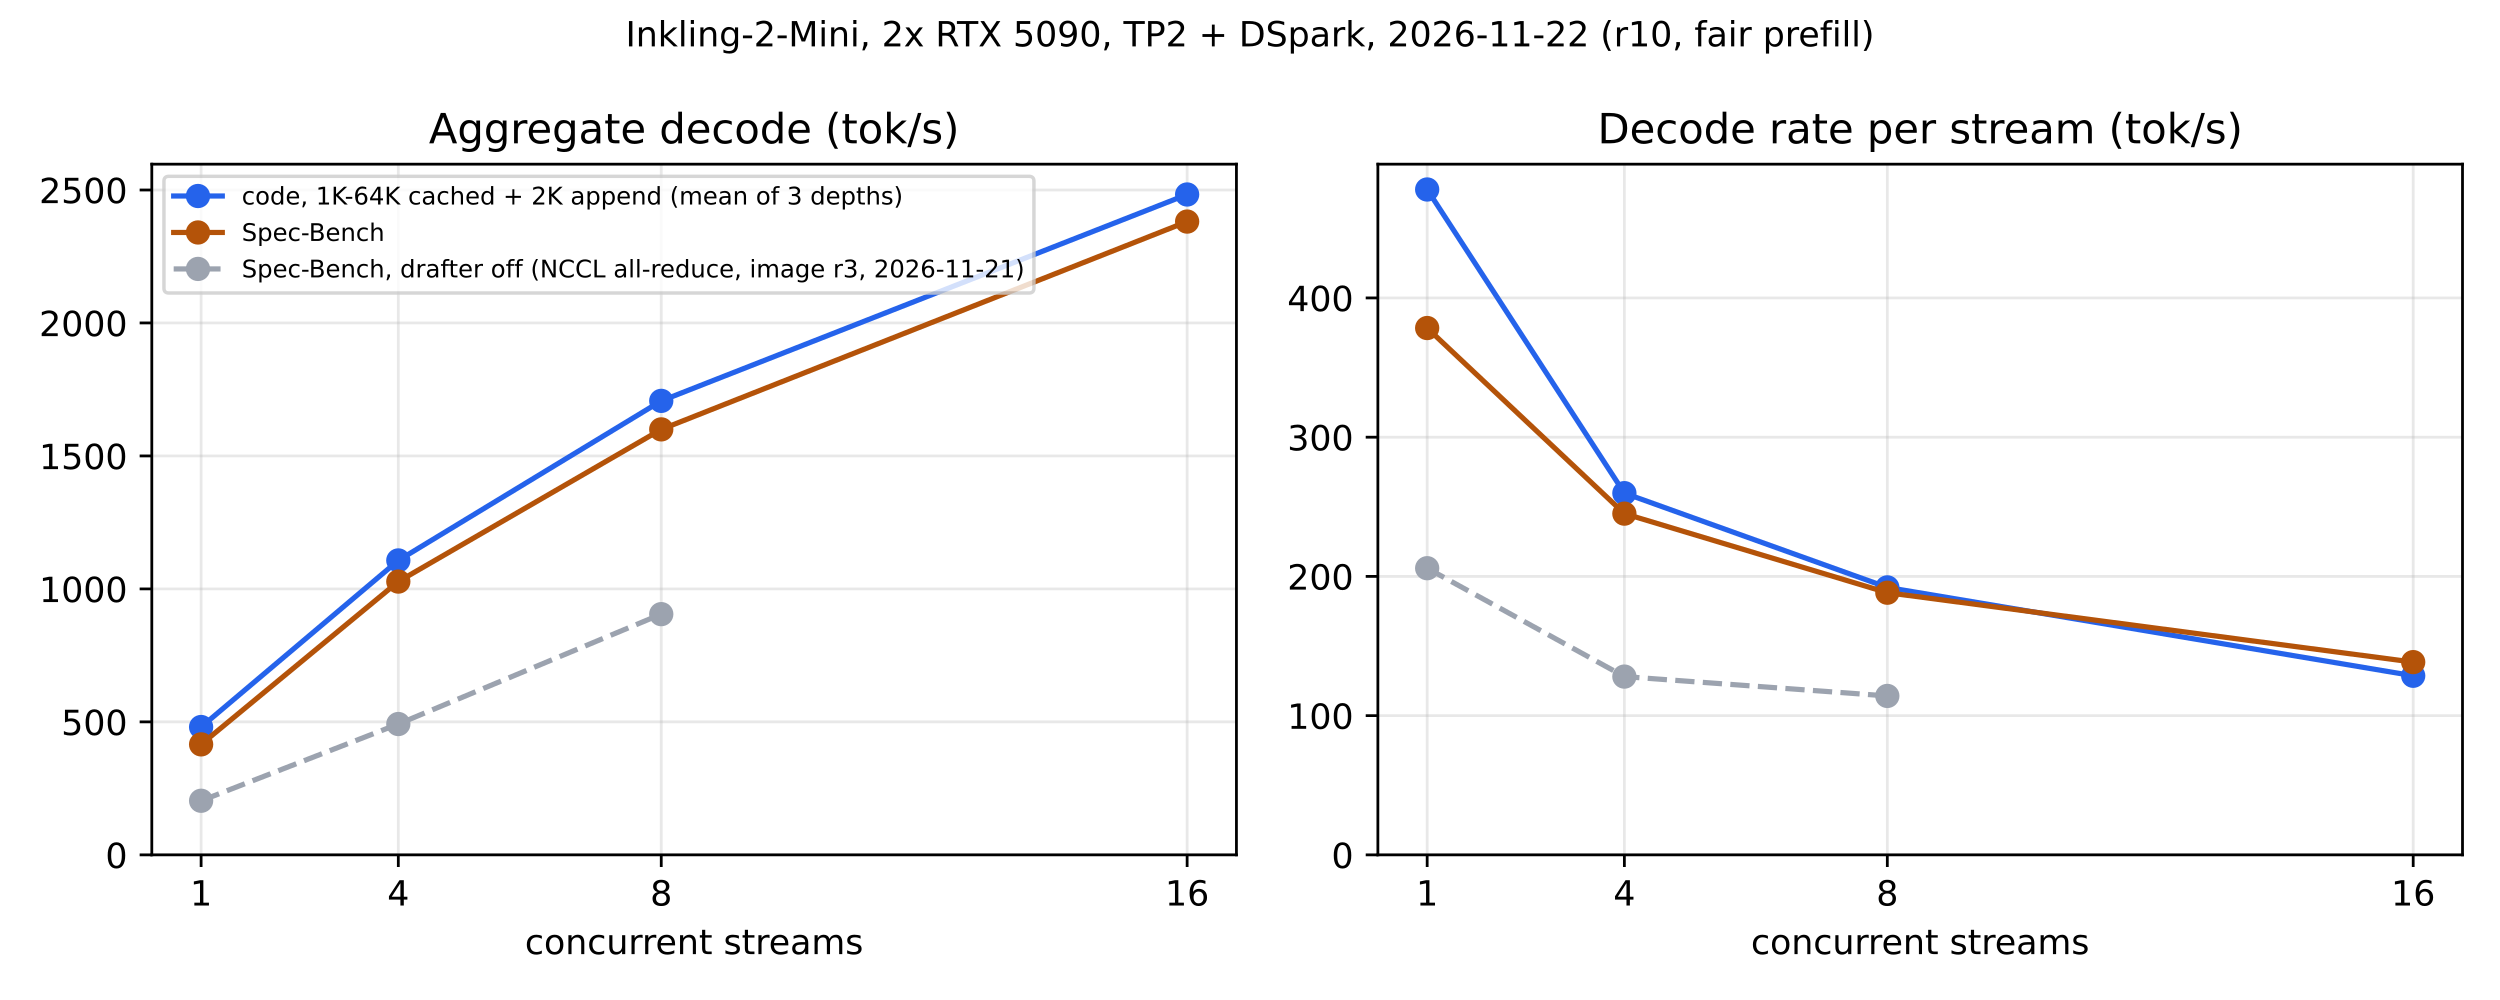
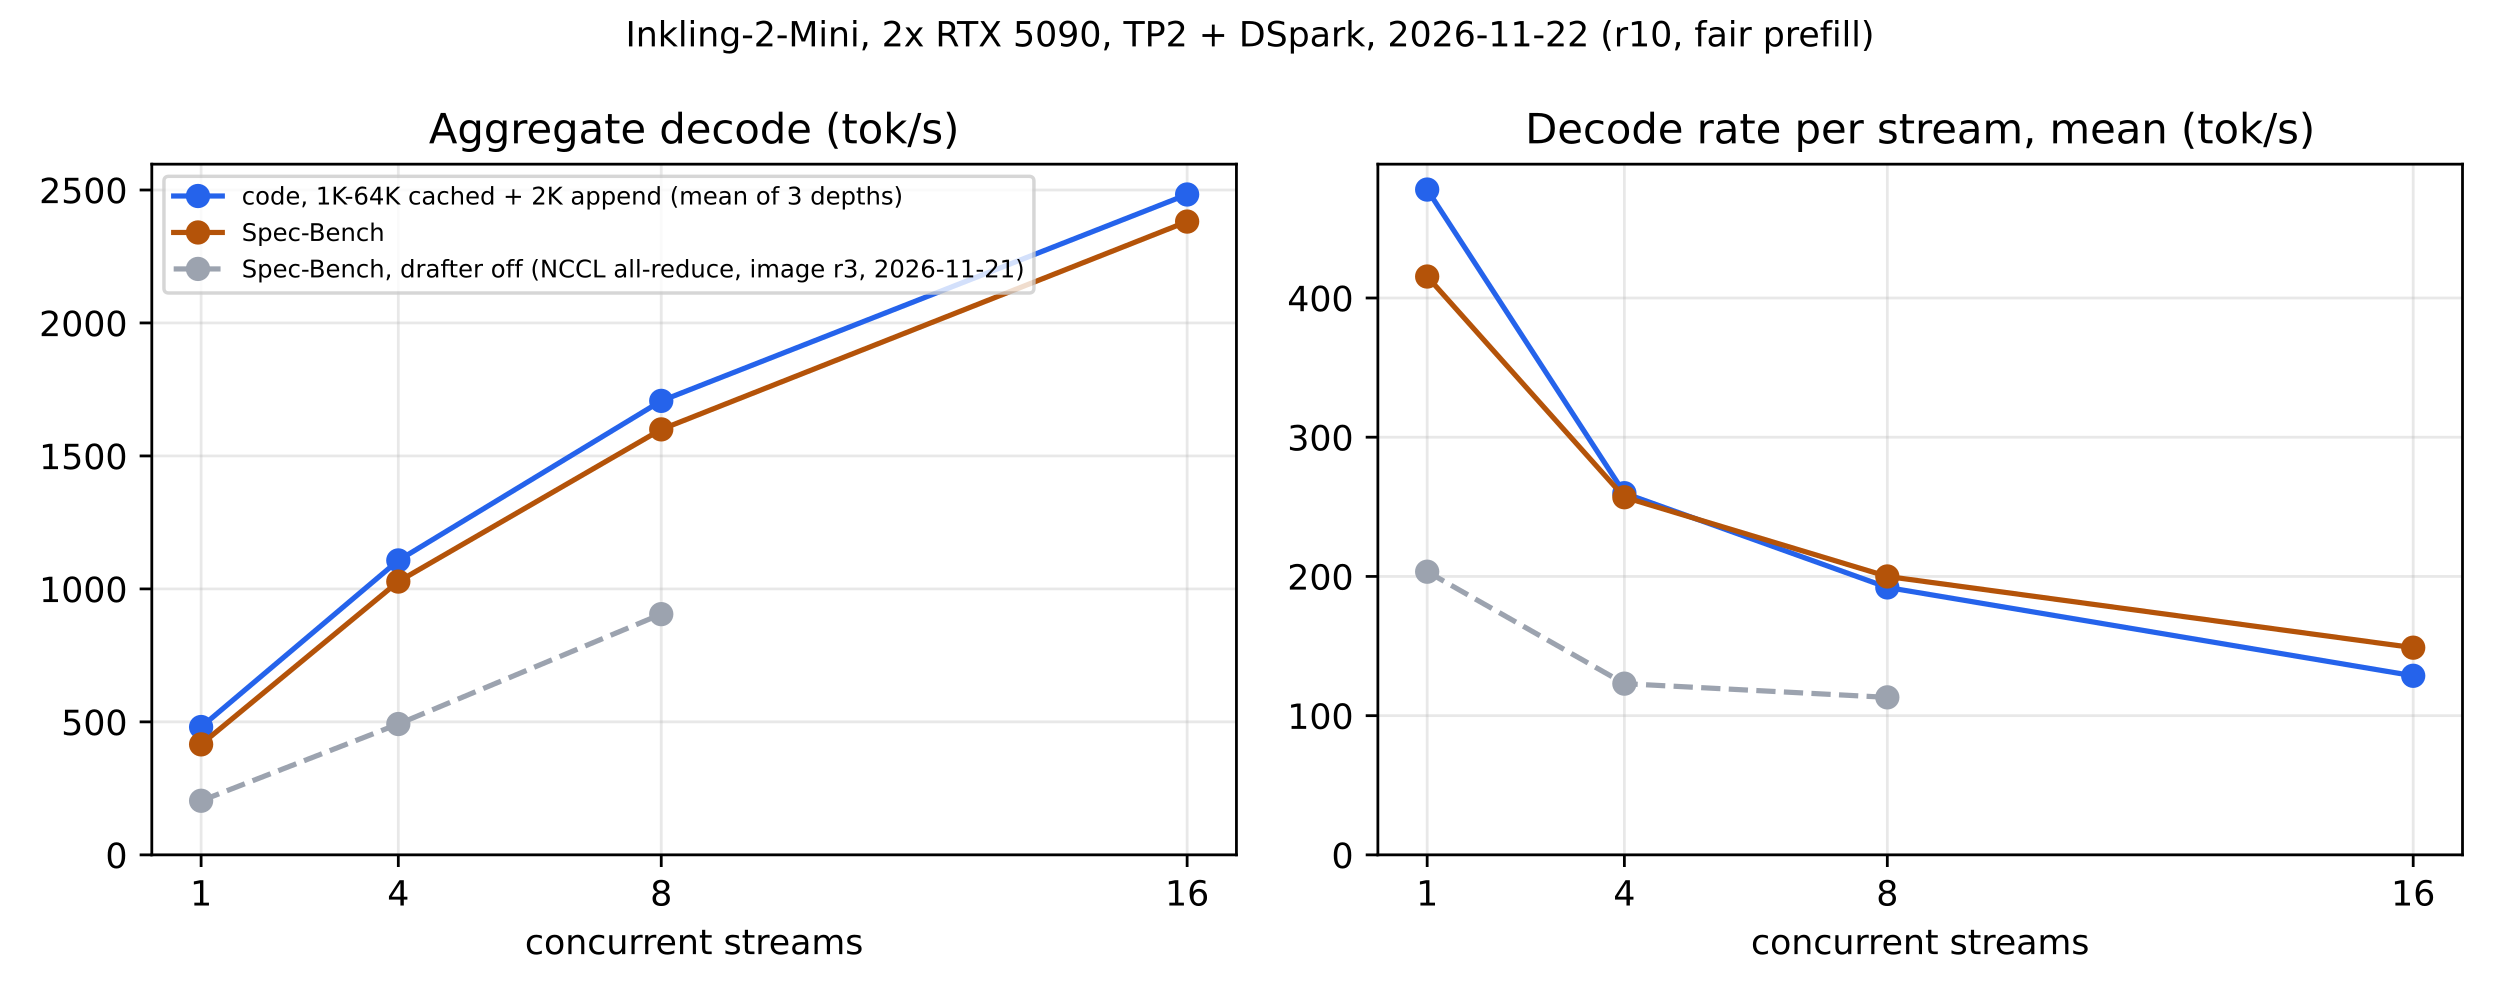
<svg xmlns="http://www.w3.org/2000/svg" xmlns:xlink="http://www.w3.org/1999/xlink" width="720pt" height="288pt" viewBox="0 0 720 288" version="1.1">
  <defs>
    <style type="text/css">*{stroke-linejoin: round; stroke-linecap: butt}</style>
  </defs>
  <g id="figure_1">
    <g id="patch_1">
      <path d="M 0 288  L 720 288  L 720 0  L 0 0  z " style="fill: #ffffff" />
    </g>
    <g id="axes_1">
      <g id="patch_2">
        <path d="M 43.72 246.2  L 356.093 246.2  L 356.093 47.282  L 43.72 47.282  z " style="fill: #ffffff" />
      </g>
      <g id="matplotlib.axis_1">
        <g id="xtick_1">
          <g id="line2d_1">
            <path d="M 57.919 246.2  L 57.919 47.282  " clip-path="url(#p07072fa3d1)" style="fill: none; stroke: #b0b0b0; stroke-opacity: 0.3; stroke-width: 0.8; stroke-linecap: square" />
          </g>
          <g id="line2d_2">
            <defs>
              <path id="m8ae84a6c62" d="M 0 0  L 0 3.5  " style="stroke: #000000; stroke-width: 0.8" />
            </defs>
            <g>
              <use xlink:href="#m8ae84a6c62" x="57.919" y="246.2" style="stroke: #000000; stroke-width: 0.8" />
            </g>
          </g>
          <g id="text_1">
            <text style="font-size: 10px; font-family: 'DejaVu Sans', 'Bitstream Vera Sans', 'Computer Modern Sans Serif', 'Lucida Grande', 'Verdana', 'Geneva', 'Lucid', 'Arial', 'Helvetica', 'Avant Garde', sans-serif; text-anchor: middle" x="57.919" y="260.798" transform="rotate(-0 57.91875 260.7977)">1</text>
          </g>
        </g>
        <g id="xtick_2">
          <g id="line2d_3">
            <path d="M 114.714 246.2  L 114.714 47.282  " clip-path="url(#p07072fa3d1)" style="fill: none; stroke: #b0b0b0; stroke-opacity: 0.3; stroke-width: 0.8; stroke-linecap: square" />
          </g>
          <g id="line2d_4">
            <g>
              <use xlink:href="#m8ae84a6c62" x="114.714" y="246.2" style="stroke: #000000; stroke-width: 0.8" />
            </g>
          </g>
          <g id="text_2">
            <text style="font-size: 10px; font-family: 'DejaVu Sans', 'Bitstream Vera Sans', 'Computer Modern Sans Serif', 'Lucida Grande', 'Verdana', 'Geneva', 'Lucid', 'Arial', 'Helvetica', 'Avant Garde', sans-serif; text-anchor: middle" x="114.714" y="260.798" transform="rotate(-0 114.7138 260.7977)">4</text>
          </g>
        </g>
        <g id="xtick_3">
          <g id="line2d_5">
            <path d="M 190.44 246.2  L 190.44 47.282  " clip-path="url(#p07072fa3d1)" style="fill: none; stroke: #b0b0b0; stroke-opacity: 0.3; stroke-width: 0.8; stroke-linecap: square" />
          </g>
          <g id="line2d_6">
            <g>
              <use xlink:href="#m8ae84a6c62" x="190.44" y="246.2" style="stroke: #000000; stroke-width: 0.8" />
            </g>
          </g>
          <g id="text_3">
            <text style="font-size: 10px; font-family: 'DejaVu Sans', 'Bitstream Vera Sans', 'Computer Modern Sans Serif', 'Lucida Grande', 'Verdana', 'Geneva', 'Lucid', 'Arial', 'Helvetica', 'Avant Garde', sans-serif; text-anchor: middle" x="190.44" y="260.798" transform="rotate(-0 190.4404 260.7977)">8</text>
          </g>
        </g>
        <g id="xtick_4">
          <g id="line2d_7">
            <path d="M 341.894 246.2  L 341.894 47.282  " clip-path="url(#p07072fa3d1)" style="fill: none; stroke: #b0b0b0; stroke-opacity: 0.3; stroke-width: 0.8; stroke-linecap: square" />
          </g>
          <g id="line2d_8">
            <g>
              <use xlink:href="#m8ae84a6c62" x="341.894" y="246.2" style="stroke: #000000; stroke-width: 0.8" />
            </g>
          </g>
          <g id="text_4">
            <text style="font-size: 10px; font-family: 'DejaVu Sans', 'Bitstream Vera Sans', 'Computer Modern Sans Serif', 'Lucida Grande', 'Verdana', 'Geneva', 'Lucid', 'Arial', 'Helvetica', 'Avant Garde', sans-serif; text-anchor: middle" x="341.894" y="260.798" transform="rotate(-0 341.8938 260.7977)">16</text>
          </g>
        </g>
        <g id="text_5">
          <text style="font-size: 10px; font-family: 'DejaVu Sans', 'Bitstream Vera Sans', 'Computer Modern Sans Serif', 'Lucida Grande', 'Verdana', 'Geneva', 'Lucid', 'Arial', 'Helvetica', 'Avant Garde', sans-serif; text-anchor: middle" x="199.906" y="274.798" transform="rotate(-0 199.9063 274.7977)">concurrent streams</text>
        </g>
      </g>
      <g id="matplotlib.axis_2">
        <g id="ytick_1">
          <g id="line2d_9">
            <path d="M 43.72 246.2  L 356.093 246.2  " clip-path="url(#p07072fa3d1)" style="fill: none; stroke: #b0b0b0; stroke-opacity: 0.3; stroke-width: 0.8; stroke-linecap: square" />
          </g>
          <g id="line2d_10">
            <defs>
              <path id="m08a8c9f568" d="M 0 0  L -3.5 0  " style="stroke: #000000; stroke-width: 0.8" />
            </defs>
            <g>
              <use xlink:href="#m08a8c9f568" x="43.72" y="246.2" style="stroke: #000000; stroke-width: 0.8" />
            </g>
          </g>
          <g id="text_6">
            <text style="font-size: 10px; font-family: 'DejaVu Sans', 'Bitstream Vera Sans', 'Computer Modern Sans Serif', 'Lucida Grande', 'Verdana', 'Geneva', 'Lucid', 'Arial', 'Helvetica', 'Avant Garde', sans-serif; text-anchor: end" x="36.72" y="249.999" transform="rotate(-0 36.72 249.9988)">0</text>
          </g>
        </g>
        <g id="ytick_2">
          <g id="line2d_11">
            <path d="M 43.72 207.903  L 356.093 207.903  " clip-path="url(#p07072fa3d1)" style="fill: none; stroke: #b0b0b0; stroke-opacity: 0.3; stroke-width: 0.8; stroke-linecap: square" />
          </g>
          <g id="line2d_12">
            <g>
              <use xlink:href="#m08a8c9f568" x="43.72" y="207.903" style="stroke: #000000; stroke-width: 0.8" />
            </g>
          </g>
          <g id="text_7">
            <text style="font-size: 10px; font-family: 'DejaVu Sans', 'Bitstream Vera Sans', 'Computer Modern Sans Serif', 'Lucida Grande', 'Verdana', 'Geneva', 'Lucid', 'Arial', 'Helvetica', 'Avant Garde', sans-serif; text-anchor: end" x="36.72" y="211.701" transform="rotate(-0 36.72 211.7015)">500</text>
          </g>
        </g>
        <g id="ytick_3">
          <g id="line2d_13">
            <path d="M 43.72 169.605  L 356.093 169.605  " clip-path="url(#p07072fa3d1)" style="fill: none; stroke: #b0b0b0; stroke-opacity: 0.3; stroke-width: 0.8; stroke-linecap: square" />
          </g>
          <g id="line2d_14">
            <g>
              <use xlink:href="#m08a8c9f568" x="43.72" y="169.605" style="stroke: #000000; stroke-width: 0.8" />
            </g>
          </g>
          <g id="text_8">
            <text style="font-size: 10px; font-family: 'DejaVu Sans', 'Bitstream Vera Sans', 'Computer Modern Sans Serif', 'Lucida Grande', 'Verdana', 'Geneva', 'Lucid', 'Arial', 'Helvetica', 'Avant Garde', sans-serif; text-anchor: end" x="36.72" y="173.404" transform="rotate(-0 36.72 173.4041)">1000</text>
          </g>
        </g>
        <g id="ytick_4">
          <g id="line2d_15">
            <path d="M 43.72 131.308  L 356.093 131.308  " clip-path="url(#p07072fa3d1)" style="fill: none; stroke: #b0b0b0; stroke-opacity: 0.3; stroke-width: 0.8; stroke-linecap: square" />
          </g>
          <g id="line2d_16">
            <g>
              <use xlink:href="#m08a8c9f568" x="43.72" y="131.308" style="stroke: #000000; stroke-width: 0.8" />
            </g>
          </g>
          <g id="text_9">
            <text style="font-size: 10px; font-family: 'DejaVu Sans', 'Bitstream Vera Sans', 'Computer Modern Sans Serif', 'Lucida Grande', 'Verdana', 'Geneva', 'Lucid', 'Arial', 'Helvetica', 'Avant Garde', sans-serif; text-anchor: end" x="36.72" y="135.107" transform="rotate(-0 36.72 135.1068)">1500</text>
          </g>
        </g>
        <g id="ytick_5">
          <g id="line2d_17">
            <path d="M 43.72 93.011  L 356.093 93.011  " clip-path="url(#p07072fa3d1)" style="fill: none; stroke: #b0b0b0; stroke-opacity: 0.3; stroke-width: 0.8; stroke-linecap: square" />
          </g>
          <g id="line2d_18">
            <g>
              <use xlink:href="#m08a8c9f568" x="43.72" y="93.011" style="stroke: #000000; stroke-width: 0.8" />
            </g>
          </g>
          <g id="text_10">
            <text style="font-size: 10px; font-family: 'DejaVu Sans', 'Bitstream Vera Sans', 'Computer Modern Sans Serif', 'Lucida Grande', 'Verdana', 'Geneva', 'Lucid', 'Arial', 'Helvetica', 'Avant Garde', sans-serif; text-anchor: end" x="36.72" y="96.809" transform="rotate(-0 36.72 96.80939)">2000</text>
          </g>
        </g>
        <g id="ytick_6">
          <g id="line2d_19">
            <path d="M 43.72 54.713  L 356.093 54.713  " clip-path="url(#p07072fa3d1)" style="fill: none; stroke: #b0b0b0; stroke-opacity: 0.3; stroke-width: 0.8; stroke-linecap: square" />
          </g>
          <g id="line2d_20">
            <g>
              <use xlink:href="#m08a8c9f568" x="43.72" y="54.713" style="stroke: #000000; stroke-width: 0.8" />
            </g>
          </g>
          <g id="text_11">
            <text style="font-size: 10px; font-family: 'DejaVu Sans', 'Bitstream Vera Sans', 'Computer Modern Sans Serif', 'Lucida Grande', 'Verdana', 'Geneva', 'Lucid', 'Arial', 'Helvetica', 'Avant Garde', sans-serif; text-anchor: end" x="36.72" y="58.512" transform="rotate(-0 36.72 58.51204)">2500</text>
          </g>
        </g>
      </g>
      <g id="line2d_21">
        <path d="M 57.919 209.381  L 114.714 161.407  L 190.44 115.453  L 341.894 56.013  " clip-path="url(#p07072fa3d1)" style="fill: none; stroke: #2563eb; stroke-width: 1.5; stroke-linecap: square" />
        <defs>
          <path id="ma4bef26cf2" d="M 0 3  C 0.796 3 1.559 2.684 2.121 2.121  C 2.684 1.559 3 0.796 3 0  C 3 -0.796 2.684 -1.559 2.121 -2.121  C 1.559 -2.684 0.796 -3 0 -3  C -0.796 -3 -1.559 -2.684 -2.121 -2.121  C -2.684 -1.559 -3 -0.796 -3 0  C -3 0.796 -2.684 1.559 -2.121 2.121  C -1.559 2.684 -0.796 3 0 3  z " style="stroke: #2563eb" />
        </defs>
        <g clip-path="url(#p07072fa3d1)">
          <use xlink:href="#ma4bef26cf2" x="57.919" y="209.381" style="fill: #2563eb; stroke: #2563eb" />
          <use xlink:href="#ma4bef26cf2" x="114.714" y="161.407" style="fill: #2563eb; stroke: #2563eb" />
          <use xlink:href="#ma4bef26cf2" x="190.44" y="115.453" style="fill: #2563eb; stroke: #2563eb" />
          <use xlink:href="#ma4bef26cf2" x="341.894" y="56.013" style="fill: #2563eb; stroke: #2563eb" />
        </g>
      </g>
      <g id="line2d_22">
        <path d="M 57.919 214.38  L 114.714 167.494  L 190.44 123.663  L 341.894 63.814  " clip-path="url(#p07072fa3d1)" style="fill: none; stroke: #b45309; stroke-width: 1.5; stroke-linecap: square" />
        <defs>
          <path id="m7443f6a566" d="M 0 3  C 0.796 3 1.559 2.684 2.121 2.121  C 2.684 1.559 3 0.796 3 0  C 3 -0.796 2.684 -1.559 2.121 -2.121  C 1.559 -2.684 0.796 -3 0 -3  C -0.796 -3 -1.559 -2.684 -2.121 -2.121  C -2.684 -1.559 -3 -0.796 -3 0  C -3 0.796 -2.684 1.559 -2.121 2.121  C -1.559 2.684 -0.796 3 0 3  z " style="stroke: #b45309" />
        </defs>
        <g clip-path="url(#p07072fa3d1)">
          <use xlink:href="#m7443f6a566" x="57.919" y="214.38" style="fill: #b45309; stroke: #b45309" />
          <use xlink:href="#m7443f6a566" x="114.714" y="167.494" style="fill: #b45309; stroke: #b45309" />
          <use xlink:href="#m7443f6a566" x="190.44" y="123.663" style="fill: #b45309; stroke: #b45309" />
          <use xlink:href="#m7443f6a566" x="341.894" y="63.814" style="fill: #b45309; stroke: #b45309" />
        </g>
      </g>
      <g id="line2d_23">
        <path d="M 57.919 230.621  L 114.714 208.52  L 190.44 176.873  " clip-path="url(#p07072fa3d1)" style="fill: none; stroke-dasharray: 5.55,2.4; stroke-dashoffset: 0; stroke: #9ca3af; stroke-width: 1.5" />
        <defs>
          <path id="mf953f66db9" d="M 0 3  C 0.796 3 1.559 2.684 2.121 2.121  C 2.684 1.559 3 0.796 3 0  C 3 -0.796 2.684 -1.559 2.121 -2.121  C 1.559 -2.684 0.796 -3 0 -3  C -0.796 -3 -1.559 -2.684 -2.121 -2.121  C -2.684 -1.559 -3 -0.796 -3 0  C -3 0.796 -2.684 1.559 -2.121 2.121  C -1.559 2.684 -0.796 3 0 3  z " style="stroke: #9ca3af" />
        </defs>
        <g clip-path="url(#p07072fa3d1)">
          <use xlink:href="#mf953f66db9" x="57.919" y="230.621" style="fill: #9ca3af; stroke: #9ca3af" />
          <use xlink:href="#mf953f66db9" x="114.714" y="208.52" style="fill: #9ca3af; stroke: #9ca3af" />
          <use xlink:href="#mf953f66db9" x="190.44" y="176.873" style="fill: #9ca3af; stroke: #9ca3af" />
        </g>
      </g>
      <g id="patch_3">
        <path d="M 43.72 246.2  L 43.72 47.282  " style="fill: none; stroke: #000000; stroke-width: 0.8; stroke-linejoin: miter; stroke-linecap: square" />
      </g>
      <g id="patch_4">
        <path d="M 356.093 246.2  L 356.093 47.282  " style="fill: none; stroke: #000000; stroke-width: 0.8; stroke-linejoin: miter; stroke-linecap: square" />
      </g>
      <g id="patch_5">
        <path d="M 43.72 246.2  L 356.093 246.2  " style="fill: none; stroke: #000000; stroke-width: 0.8; stroke-linejoin: miter; stroke-linecap: square" />
      </g>
      <g id="patch_6">
        <path d="M 43.72 47.282  L 356.093 47.282  " style="fill: none; stroke: #000000; stroke-width: 0.8; stroke-linejoin: miter; stroke-linecap: square" />
      </g>
      <g id="text_12">
        <text style="font-size: 12px; font-family: 'DejaVu Sans', 'Bitstream Vera Sans', 'Computer Modern Sans Serif', 'Lucida Grande', 'Verdana', 'Geneva', 'Lucid', 'Arial', 'Helvetica', 'Avant Garde', sans-serif; text-anchor: middle" x="199.906" y="41.282" transform="rotate(-0 199.9063 41.28234)">Aggregate decode (tok/s)</text>
      </g>
      <g id="legend_1">
        <g id="patch_7">
          <path d="M 48.62 84.384  L 296.369 84.384  Q 297.769 84.384 297.769 82.984  L 297.769 52.182  Q 297.769 50.782 296.369 50.782  L 48.62 50.782  Q 47.22 50.782 47.22 52.182  L 47.22 82.984  Q 47.22 84.384 48.62 84.384  z " style="fill: #ffffff; opacity: 0.8; stroke: #cccccc; stroke-linejoin: miter" />
        </g>
        <g id="line2d_24">
          <path d="M 50.02 56.451  L 57.02 56.451  L 64.02 56.451  " style="fill: none; stroke: #2563eb; stroke-width: 1.5; stroke-linecap: square" />
          <g>
            <use xlink:href="#ma4bef26cf2" x="57.02" y="56.451" style="fill: #2563eb; stroke: #2563eb" />
          </g>
        </g>
        <g id="text_13">
          <text style="font-size: 7px; font-family: 'DejaVu Sans', 'Bitstream Vera Sans', 'Computer Modern Sans Serif', 'Lucida Grande', 'Verdana', 'Geneva', 'Lucid', 'Arial', 'Helvetica', 'Avant Garde', sans-serif; text-anchor: start" x="69.62" y="58.901" transform="rotate(-0 69.62 58.90125)">code, 1K-64K cached + 2K append (mean of 3 depths)</text>
        </g>
        <g id="line2d_25">
          <path d="M 50.02 66.952  L 57.02 66.952  L 64.02 66.952  " style="fill: none; stroke: #b45309; stroke-width: 1.5; stroke-linecap: square" />
          <g>
            <use xlink:href="#m7443f6a566" x="57.02" y="66.952" style="fill: #b45309; stroke: #b45309" />
          </g>
        </g>
        <g id="text_14">
          <text style="font-size: 7px; font-family: 'DejaVu Sans', 'Bitstream Vera Sans', 'Computer Modern Sans Serif', 'Lucida Grande', 'Verdana', 'Geneva', 'Lucid', 'Arial', 'Helvetica', 'Avant Garde', sans-serif; text-anchor: start" x="69.62" y="69.402" transform="rotate(-0 69.62 69.4018)">Spec-Bench</text>
        </g>
        <g id="line2d_26">
          <path d="M 50.02 77.452  L 57.02 77.452  L 64.02 77.452  " style="fill: none; stroke-dasharray: 5.55,2.4; stroke-dashoffset: 0; stroke: #9ca3af; stroke-width: 1.5" />
          <g>
            <use xlink:href="#mf953f66db9" x="57.02" y="77.452" style="fill: #9ca3af; stroke: #9ca3af" />
          </g>
        </g>
        <g id="text_15">
          <text style="font-size: 7px; font-family: 'DejaVu Sans', 'Bitstream Vera Sans', 'Computer Modern Sans Serif', 'Lucida Grande', 'Verdana', 'Geneva', 'Lucid', 'Arial', 'Helvetica', 'Avant Garde', sans-serif; text-anchor: start" x="69.62" y="79.902" transform="rotate(-0 69.62 79.90234)">Spec-Bench, drafter off (NCCL all-reduce, image r3, 2026-11-21)</text>
        </g>
      </g>
    </g>
    <g id="axes_2">
      <g id="patch_8">
        <path d="M 396.827 246.2  L 709.2 246.2  L 709.2 47.282  L 396.827 47.282  z " style="fill: #ffffff" />
      </g>
      <g id="matplotlib.axis_3">
        <g id="xtick_5">
          <g id="line2d_27">
            <path d="M 411.026 246.2  L 411.026 47.282  " clip-path="url(#p19c978e3be)" style="fill: none; stroke: #b0b0b0; stroke-opacity: 0.3; stroke-width: 0.8; stroke-linecap: square" />
          </g>
          <g id="line2d_28">
            <g>
              <use xlink:href="#m8ae84a6c62" x="411.026" y="246.2" style="stroke: #000000; stroke-width: 0.8" />
            </g>
          </g>
          <g id="text_16">
            <text style="font-size: 10px; font-family: 'DejaVu Sans', 'Bitstream Vera Sans', 'Computer Modern Sans Serif', 'Lucida Grande', 'Verdana', 'Geneva', 'Lucid', 'Arial', 'Helvetica', 'Avant Garde', sans-serif; text-anchor: middle" x="411.026" y="260.798" transform="rotate(-0 411.0262 260.7977)">1</text>
          </g>
        </g>
        <g id="xtick_6">
          <g id="line2d_29">
            <path d="M 467.821 246.2  L 467.821 47.282  " clip-path="url(#p19c978e3be)" style="fill: none; stroke: #b0b0b0; stroke-opacity: 0.3; stroke-width: 0.8; stroke-linecap: square" />
          </g>
          <g id="line2d_30">
            <g>
              <use xlink:href="#m8ae84a6c62" x="467.821" y="246.2" style="stroke: #000000; stroke-width: 0.8" />
            </g>
          </g>
          <g id="text_17">
            <text style="font-size: 10px; font-family: 'DejaVu Sans', 'Bitstream Vera Sans', 'Computer Modern Sans Serif', 'Lucida Grande', 'Verdana', 'Geneva', 'Lucid', 'Arial', 'Helvetica', 'Avant Garde', sans-serif; text-anchor: middle" x="467.821" y="260.798" transform="rotate(-0 467.8212 260.7977)">4</text>
          </g>
        </g>
        <g id="xtick_7">
          <g id="line2d_31">
            <path d="M 543.548 246.2  L 543.548 47.282  " clip-path="url(#p19c978e3be)" style="fill: none; stroke: #b0b0b0; stroke-opacity: 0.3; stroke-width: 0.8; stroke-linecap: square" />
          </g>
          <g id="line2d_32">
            <g>
              <use xlink:href="#m8ae84a6c62" x="543.548" y="246.2" style="stroke: #000000; stroke-width: 0.8" />
            </g>
          </g>
          <g id="text_18">
            <text style="font-size: 10px; font-family: 'DejaVu Sans', 'Bitstream Vera Sans', 'Computer Modern Sans Serif', 'Lucida Grande', 'Verdana', 'Geneva', 'Lucid', 'Arial', 'Helvetica', 'Avant Garde', sans-serif; text-anchor: middle" x="543.548" y="260.798" transform="rotate(-0 543.5479 260.7977)">8</text>
          </g>
        </g>
        <g id="xtick_8">
          <g id="line2d_33">
            <path d="M 695.001 246.2  L 695.001 47.282  " clip-path="url(#p19c978e3be)" style="fill: none; stroke: #b0b0b0; stroke-opacity: 0.3; stroke-width: 0.8; stroke-linecap: square" />
          </g>
          <g id="line2d_34">
            <g>
              <use xlink:href="#m8ae84a6c62" x="695.001" y="246.2" style="stroke: #000000; stroke-width: 0.8" />
            </g>
          </g>
          <g id="text_19">
            <text style="font-size: 10px; font-family: 'DejaVu Sans', 'Bitstream Vera Sans', 'Computer Modern Sans Serif', 'Lucida Grande', 'Verdana', 'Geneva', 'Lucid', 'Arial', 'Helvetica', 'Avant Garde', sans-serif; text-anchor: middle" x="695.001" y="260.798" transform="rotate(-0 695.0012 260.7977)">16</text>
          </g>
        </g>
        <g id="text_20">
          <text style="font-size: 10px; font-family: 'DejaVu Sans', 'Bitstream Vera Sans', 'Computer Modern Sans Serif', 'Lucida Grande', 'Verdana', 'Geneva', 'Lucid', 'Arial', 'Helvetica', 'Avant Garde', sans-serif; text-anchor: middle" x="553.014" y="274.798" transform="rotate(-0 553.0137 274.7977)">concurrent streams</text>
        </g>
      </g>
      <g id="matplotlib.axis_4">
        <g id="ytick_7">
          <g id="line2d_35">
            <path d="M 396.827 246.2  L 709.2 246.2  " clip-path="url(#p19c978e3be)" style="fill: none; stroke: #b0b0b0; stroke-opacity: 0.3; stroke-width: 0.8; stroke-linecap: square" />
          </g>
          <g id="line2d_36">
            <g>
              <use xlink:href="#m08a8c9f568" x="396.827" y="246.2" style="stroke: #000000; stroke-width: 0.8" />
            </g>
          </g>
          <g id="text_21">
            <text style="font-size: 10px; font-family: 'DejaVu Sans', 'Bitstream Vera Sans', 'Computer Modern Sans Serif', 'Lucida Grande', 'Verdana', 'Geneva', 'Lucid', 'Arial', 'Helvetica', 'Avant Garde', sans-serif; text-anchor: end" x="389.827" y="249.999" transform="rotate(-0 389.8274 249.9988)">0</text>
          </g>
        </g>
        <g id="ytick_8">
          <g id="line2d_37">
-             <path d="M 396.827 206.103  L 709.2 206.103  " clip-path="url(#p19c978e3be)" style="fill: none; stroke: #b0b0b0; stroke-opacity: 0.3; stroke-width: 0.8; stroke-linecap: square" />
+             <path d="M 396.827 206.107  L 709.2 206.107  " clip-path="url(#p19c978e3be)" style="fill: none; stroke: #b0b0b0; stroke-opacity: 0.3; stroke-width: 0.8; stroke-linecap: square" />
          </g>
          <g id="line2d_38">
            <g>
-               <use xlink:href="#m08a8c9f568" x="396.827" y="206.103" style="stroke: #000000; stroke-width: 0.8" />
+               <use xlink:href="#m08a8c9f568" x="396.827" y="206.107" style="stroke: #000000; stroke-width: 0.8" />
            </g>
          </g>
          <g id="text_22">
-             <text style="font-size: 10px; font-family: 'DejaVu Sans', 'Bitstream Vera Sans', 'Computer Modern Sans Serif', 'Lucida Grande', 'Verdana', 'Geneva', 'Lucid', 'Arial', 'Helvetica', 'Avant Garde', sans-serif; text-anchor: end" x="389.827" y="209.902" transform="rotate(-0 389.8274 209.9016)">100</text>
+             <text style="font-size: 10px; font-family: 'DejaVu Sans', 'Bitstream Vera Sans', 'Computer Modern Sans Serif', 'Lucida Grande', 'Verdana', 'Geneva', 'Lucid', 'Arial', 'Helvetica', 'Avant Garde', sans-serif; text-anchor: end" x="389.827" y="209.906" transform="rotate(-0 389.8274 209.9056)">100</text>
          </g>
        </g>
        <g id="ytick_9">
          <g id="line2d_39">
-             <path d="M 396.827 166.005  L 709.2 166.005  " clip-path="url(#p19c978e3be)" style="fill: none; stroke: #b0b0b0; stroke-opacity: 0.3; stroke-width: 0.8; stroke-linecap: square" />
+             <path d="M 396.827 166.014  L 709.2 166.014  " clip-path="url(#p19c978e3be)" style="fill: none; stroke: #b0b0b0; stroke-opacity: 0.3; stroke-width: 0.8; stroke-linecap: square" />
          </g>
          <g id="line2d_40">
            <g>
-               <use xlink:href="#m08a8c9f568" x="396.827" y="166.005" style="stroke: #000000; stroke-width: 0.8" />
+               <use xlink:href="#m08a8c9f568" x="396.827" y="166.014" style="stroke: #000000; stroke-width: 0.8" />
            </g>
          </g>
          <g id="text_23">
-             <text style="font-size: 10px; font-family: 'DejaVu Sans', 'Bitstream Vera Sans', 'Computer Modern Sans Serif', 'Lucida Grande', 'Verdana', 'Geneva', 'Lucid', 'Arial', 'Helvetica', 'Avant Garde', sans-serif; text-anchor: end" x="389.827" y="169.804" transform="rotate(-0 389.8274 169.8043)">200</text>
+             <text style="font-size: 10px; font-family: 'DejaVu Sans', 'Bitstream Vera Sans', 'Computer Modern Sans Serif', 'Lucida Grande', 'Verdana', 'Geneva', 'Lucid', 'Arial', 'Helvetica', 'Avant Garde', sans-serif; text-anchor: end" x="389.827" y="169.812" transform="rotate(-0 389.8274 169.8124)">200</text>
          </g>
        </g>
        <g id="ytick_10">
          <g id="line2d_41">
-             <path d="M 396.827 125.908  L 709.2 125.908  " clip-path="url(#p19c978e3be)" style="fill: none; stroke: #b0b0b0; stroke-opacity: 0.3; stroke-width: 0.8; stroke-linecap: square" />
+             <path d="M 396.827 125.92  L 709.2 125.92  " clip-path="url(#p19c978e3be)" style="fill: none; stroke: #b0b0b0; stroke-opacity: 0.3; stroke-width: 0.8; stroke-linecap: square" />
          </g>
          <g id="line2d_42">
            <g>
-               <use xlink:href="#m08a8c9f568" x="396.827" y="125.908" style="stroke: #000000; stroke-width: 0.8" />
+               <use xlink:href="#m08a8c9f568" x="396.827" y="125.92" style="stroke: #000000; stroke-width: 0.8" />
            </g>
          </g>
          <g id="text_24">
-             <text style="font-size: 10px; font-family: 'DejaVu Sans', 'Bitstream Vera Sans', 'Computer Modern Sans Serif', 'Lucida Grande', 'Verdana', 'Geneva', 'Lucid', 'Arial', 'Helvetica', 'Avant Garde', sans-serif; text-anchor: end" x="389.827" y="129.707" transform="rotate(-0 389.8274 129.707)">300</text>
+             <text style="font-size: 10px; font-family: 'DejaVu Sans', 'Bitstream Vera Sans', 'Computer Modern Sans Serif', 'Lucida Grande', 'Verdana', 'Geneva', 'Lucid', 'Arial', 'Helvetica', 'Avant Garde', sans-serif; text-anchor: end" x="389.827" y="129.719" transform="rotate(-0 389.8274 129.7192)">300</text>
          </g>
        </g>
        <g id="ytick_11">
          <g id="line2d_43">
-             <path d="M 396.827 85.811  L 709.2 85.811  " clip-path="url(#p19c978e3be)" style="fill: none; stroke: #b0b0b0; stroke-opacity: 0.3; stroke-width: 0.8; stroke-linecap: square" />
+             <path d="M 396.827 85.827  L 709.2 85.827  " clip-path="url(#p19c978e3be)" style="fill: none; stroke: #b0b0b0; stroke-opacity: 0.3; stroke-width: 0.8; stroke-linecap: square" />
          </g>
          <g id="line2d_44">
            <g>
-               <use xlink:href="#m08a8c9f568" x="396.827" y="85.811" style="stroke: #000000; stroke-width: 0.8" />
+               <use xlink:href="#m08a8c9f568" x="396.827" y="85.827" style="stroke: #000000; stroke-width: 0.8" />
            </g>
          </g>
          <g id="text_25">
-             <text style="font-size: 10px; font-family: 'DejaVu Sans', 'Bitstream Vera Sans', 'Computer Modern Sans Serif', 'Lucida Grande', 'Verdana', 'Geneva', 'Lucid', 'Arial', 'Helvetica', 'Avant Garde', sans-serif; text-anchor: end" x="389.827" y="89.61" transform="rotate(-0 389.8274 89.60978)">400</text>
+             <text style="font-size: 10px; font-family: 'DejaVu Sans', 'Bitstream Vera Sans', 'Computer Modern Sans Serif', 'Lucida Grande', 'Verdana', 'Geneva', 'Lucid', 'Arial', 'Helvetica', 'Avant Garde', sans-serif; text-anchor: end" x="389.827" y="89.626" transform="rotate(-0 389.8274 89.626)">400</text>
          </g>
        </g>
      </g>
      <g id="line2d_45">
-         <path d="M 411.026 54.575  L 467.821 142.027  L 543.548 169.173  L 695.001 194.622  " clip-path="url(#p19c978e3be)" style="fill: none; stroke: #2563eb; stroke-width: 1.5; stroke-linecap: square" />
+         <path d="M 411.026 54.595  L 467.821 142.038  L 543.548 169.181  L 695.001 194.627  " clip-path="url(#p19c978e3be)" style="fill: none; stroke: #2563eb; stroke-width: 1.5; stroke-linecap: square" />
        <g clip-path="url(#p19c978e3be)">
-           <use xlink:href="#ma4bef26cf2" x="411.026" y="54.575" style="fill: #2563eb; stroke: #2563eb" />
-           <use xlink:href="#ma4bef26cf2" x="467.821" y="142.027" style="fill: #2563eb; stroke: #2563eb" />
-           <use xlink:href="#ma4bef26cf2" x="543.548" y="169.173" style="fill: #2563eb; stroke: #2563eb" />
-           <use xlink:href="#ma4bef26cf2" x="695.001" y="194.622" style="fill: #2563eb; stroke: #2563eb" />
+           <use xlink:href="#ma4bef26cf2" x="411.026" y="54.595" style="fill: #2563eb; stroke: #2563eb" />
+           <use xlink:href="#ma4bef26cf2" x="467.821" y="142.038" style="fill: #2563eb; stroke: #2563eb" />
+           <use xlink:href="#ma4bef26cf2" x="543.548" y="169.181" style="fill: #2563eb; stroke: #2563eb" />
+           <use xlink:href="#ma4bef26cf2" x="695.001" y="194.627" style="fill: #2563eb; stroke: #2563eb" />
        </g>
      </g>
      <g id="line2d_46">
-         <path d="M 411.026 94.473  L 467.821 147.926  L 543.548 170.701  L 695.001 190.69  " clip-path="url(#p19c978e3be)" style="fill: none; stroke: #b45309; stroke-width: 1.5; stroke-linecap: square" />
+         <path d="M 411.026 79.641  L 467.821 143.204  L 543.548 166.023  L 695.001 186.532  " clip-path="url(#p19c978e3be)" style="fill: none; stroke: #b45309; stroke-width: 1.5; stroke-linecap: square" />
        <g clip-path="url(#p19c978e3be)">
-           <use xlink:href="#m7443f6a566" x="411.026" y="94.473" style="fill: #b45309; stroke: #b45309" />
-           <use xlink:href="#m7443f6a566" x="467.821" y="147.926" style="fill: #b45309; stroke: #b45309" />
-           <use xlink:href="#m7443f6a566" x="543.548" y="170.701" style="fill: #b45309; stroke: #b45309" />
-           <use xlink:href="#m7443f6a566" x="695.001" y="190.69" style="fill: #b45309; stroke: #b45309" />
+           <use xlink:href="#m7443f6a566" x="411.026" y="79.641" style="fill: #b45309; stroke: #b45309" />
+           <use xlink:href="#m7443f6a566" x="467.821" y="143.204" style="fill: #b45309; stroke: #b45309" />
+           <use xlink:href="#m7443f6a566" x="543.548" y="166.023" style="fill: #b45309; stroke: #b45309" />
+           <use xlink:href="#m7443f6a566" x="695.001" y="186.532" style="fill: #b45309; stroke: #b45309" />
        </g>
      </g>
      <g id="line2d_47">
-         <path d="M 411.026 163.644  L 467.821 194.858  L 543.548 200.432  " clip-path="url(#p19c978e3be)" style="fill: none; stroke-dasharray: 5.55,2.4; stroke-dashoffset: 0; stroke: #9ca3af; stroke-width: 1.5" />
+         <path d="M 411.026 164.653  L 467.821 196.891  L 543.548 200.839  " clip-path="url(#p19c978e3be)" style="fill: none; stroke-dasharray: 5.55,2.4; stroke-dashoffset: 0; stroke: #9ca3af; stroke-width: 1.5" />
        <g clip-path="url(#p19c978e3be)">
-           <use xlink:href="#mf953f66db9" x="411.026" y="163.644" style="fill: #9ca3af; stroke: #9ca3af" />
-           <use xlink:href="#mf953f66db9" x="467.821" y="194.858" style="fill: #9ca3af; stroke: #9ca3af" />
-           <use xlink:href="#mf953f66db9" x="543.548" y="200.432" style="fill: #9ca3af; stroke: #9ca3af" />
+           <use xlink:href="#mf953f66db9" x="411.026" y="164.653" style="fill: #9ca3af; stroke: #9ca3af" />
+           <use xlink:href="#mf953f66db9" x="467.821" y="196.891" style="fill: #9ca3af; stroke: #9ca3af" />
+           <use xlink:href="#mf953f66db9" x="543.548" y="200.839" style="fill: #9ca3af; stroke: #9ca3af" />
        </g>
      </g>
      <g id="patch_9">
        <path d="M 396.827 246.2  L 396.827 47.282  " style="fill: none; stroke: #000000; stroke-width: 0.8; stroke-linejoin: miter; stroke-linecap: square" />
      </g>
      <g id="patch_10">
        <path d="M 709.2 246.2  L 709.2 47.282  " style="fill: none; stroke: #000000; stroke-width: 0.8; stroke-linejoin: miter; stroke-linecap: square" />
      </g>
      <g id="patch_11">
        <path d="M 396.827 246.2  L 709.2 246.2  " style="fill: none; stroke: #000000; stroke-width: 0.8; stroke-linejoin: miter; stroke-linecap: square" />
      </g>
      <g id="patch_12">
        <path d="M 396.827 47.282  L 709.2 47.282  " style="fill: none; stroke: #000000; stroke-width: 0.8; stroke-linejoin: miter; stroke-linecap: square" />
      </g>
      <g id="text_26">
-         <text style="font-size: 12px; font-family: 'DejaVu Sans', 'Bitstream Vera Sans', 'Computer Modern Sans Serif', 'Lucida Grande', 'Verdana', 'Geneva', 'Lucid', 'Arial', 'Helvetica', 'Avant Garde', sans-serif; text-anchor: middle" x="553.014" y="41.282" transform="rotate(-0 553.0137 41.28234)">Decode rate per stream (tok/s)</text>
+         <text style="font-size: 12px; font-family: 'DejaVu Sans', 'Bitstream Vera Sans', 'Computer Modern Sans Serif', 'Lucida Grande', 'Verdana', 'Geneva', 'Lucid', 'Arial', 'Helvetica', 'Avant Garde', sans-serif; text-anchor: middle" x="553.014" y="41.282" transform="rotate(-0 553.0137 41.28234)">Decode rate per stream, mean (tok/s)</text>
      </g>
    </g>
    <g id="text_27">
      <text style="font-size: 10px; font-family: 'DejaVu Sans', 'Bitstream Vera Sans', 'Computer Modern Sans Serif', 'Lucida Grande', 'Verdana', 'Geneva', 'Lucid', 'Arial', 'Helvetica', 'Avant Garde', sans-serif; text-anchor: middle" x="360" y="13.358" transform="rotate(-0 360 13.35844)">Inkling-2-Mini, 2x RTX 5090, TP2 + DSpark, 2026-11-22 (r10, fair prefill)</text>
    </g>
  </g>
  <defs>
    <clipPath id="p07072fa3d1">
      <rect x="43.72" y="47.282" width="312.373" height="198.918" />
    </clipPath>
    <clipPath id="p19c978e3be">
      <rect x="396.827" y="47.282" width="312.373" height="198.918" />
    </clipPath>
  </defs>
</svg>
